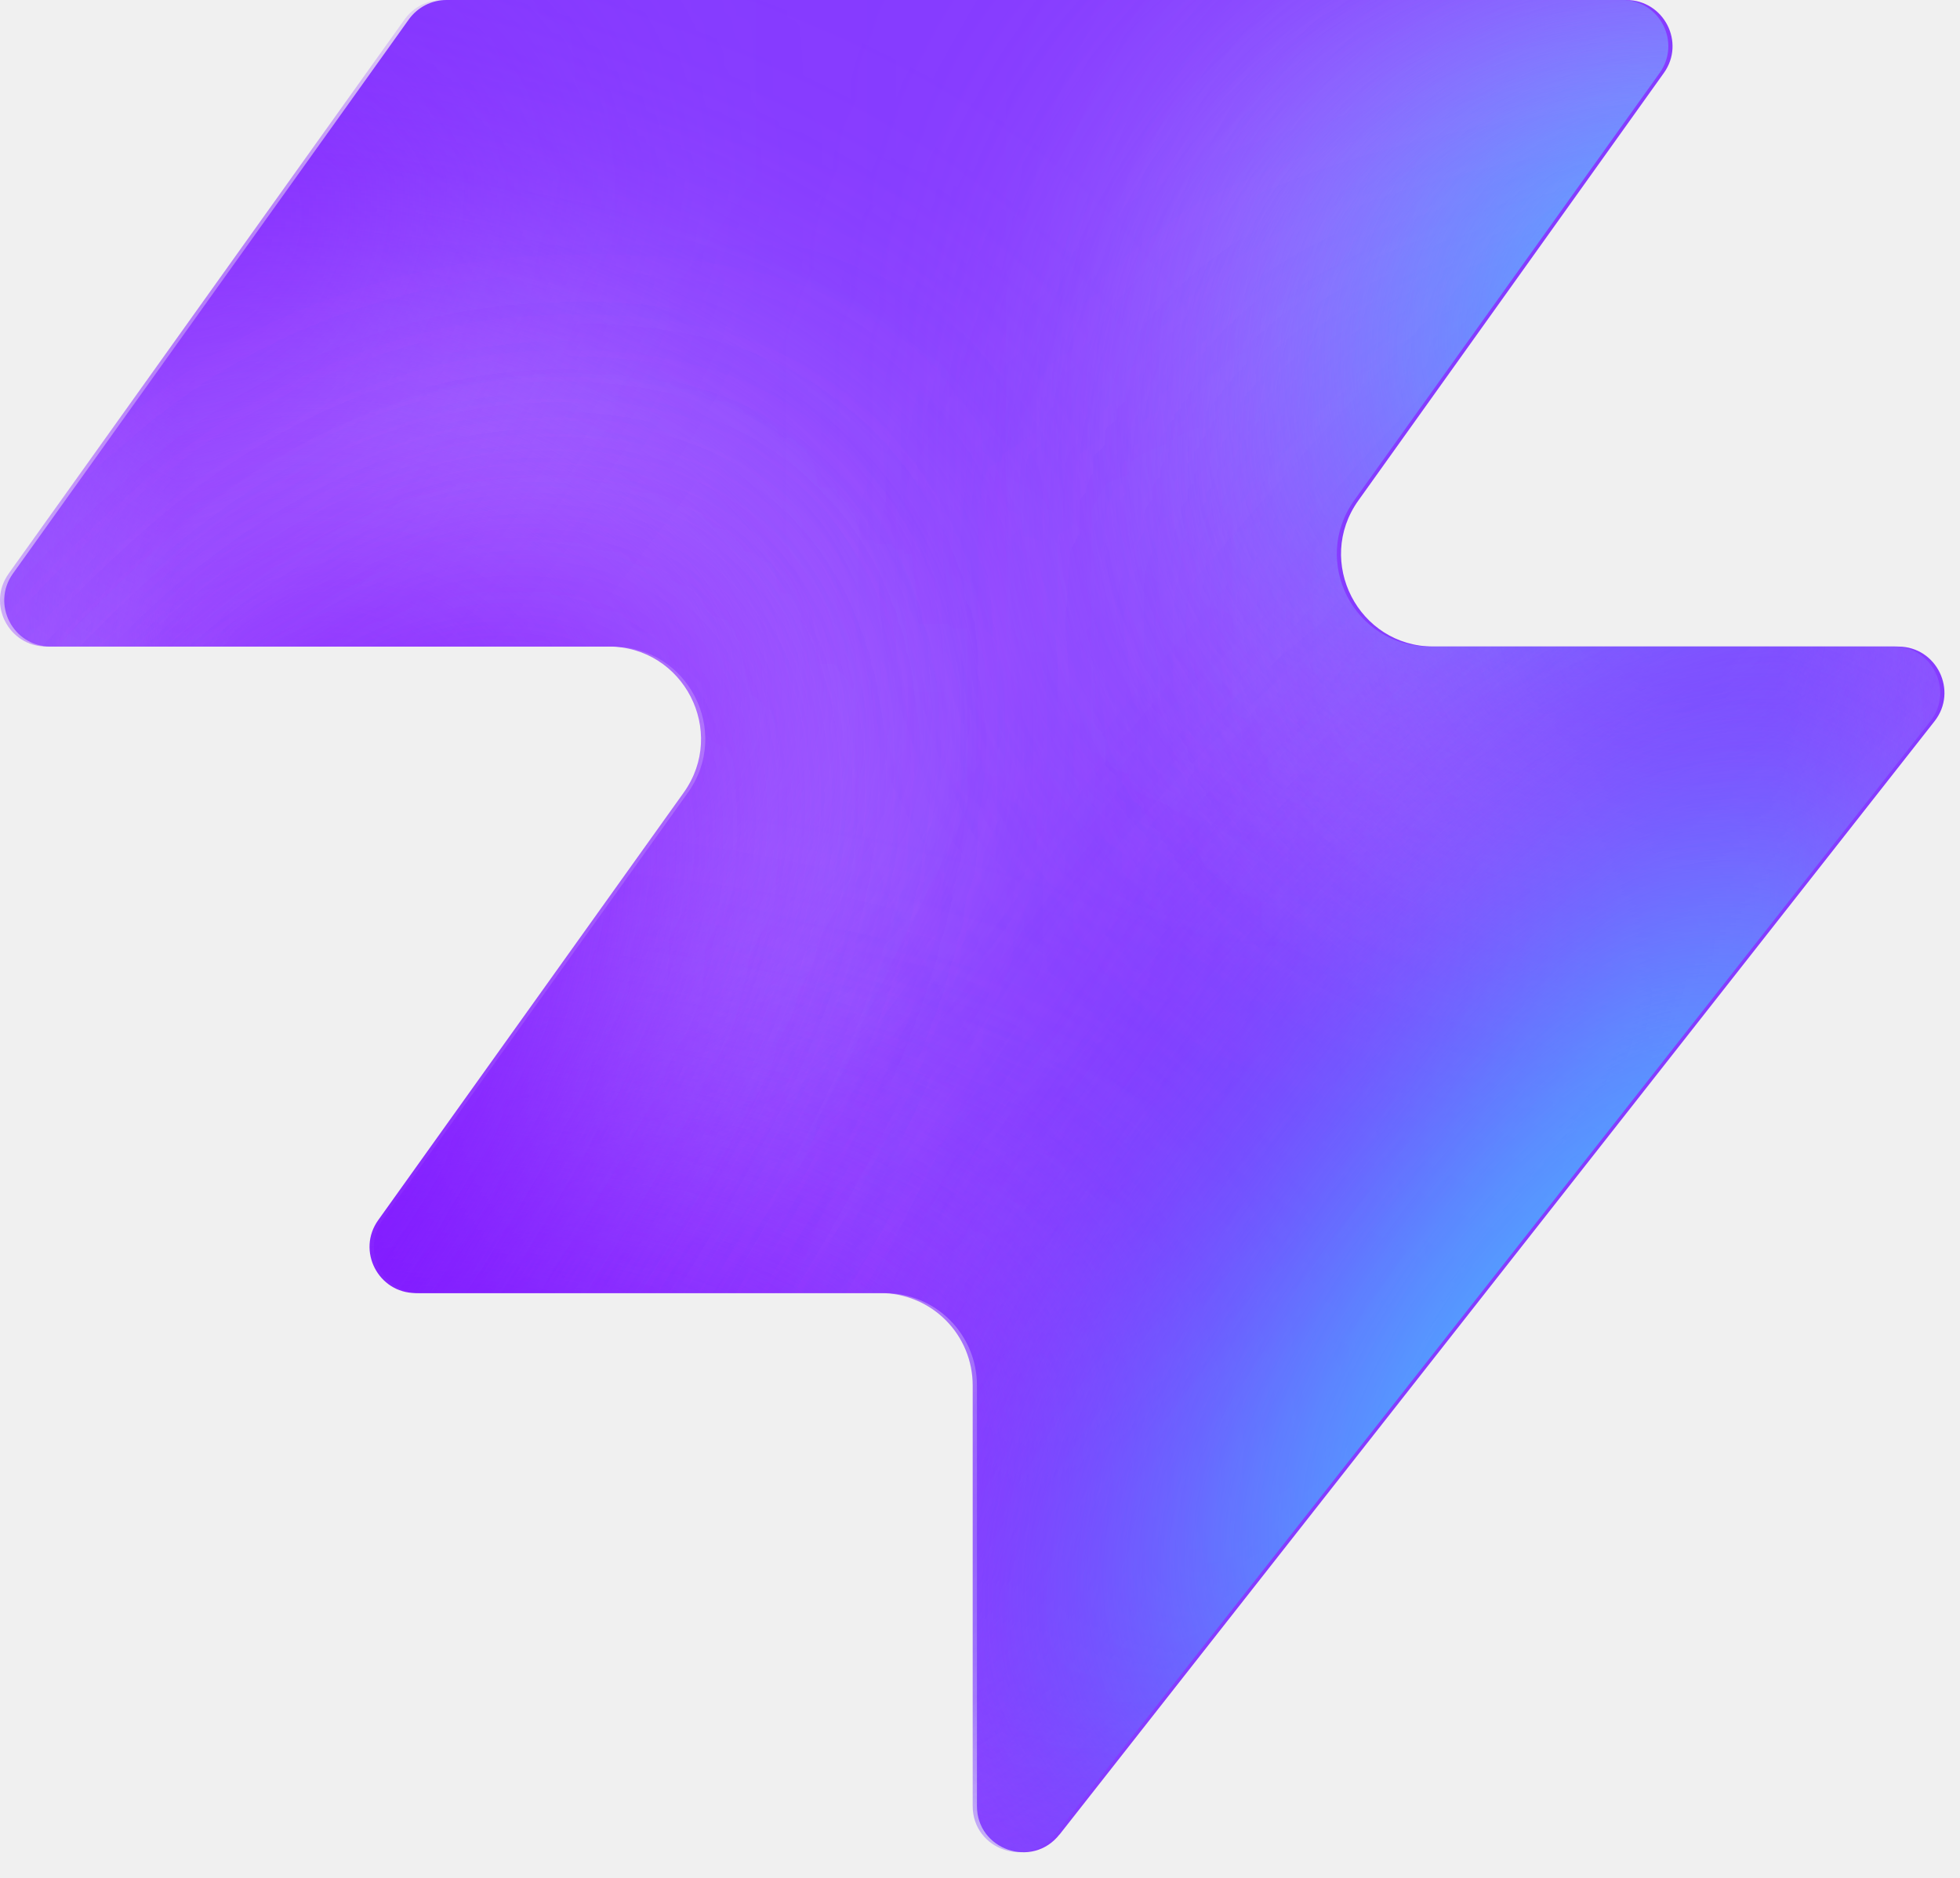
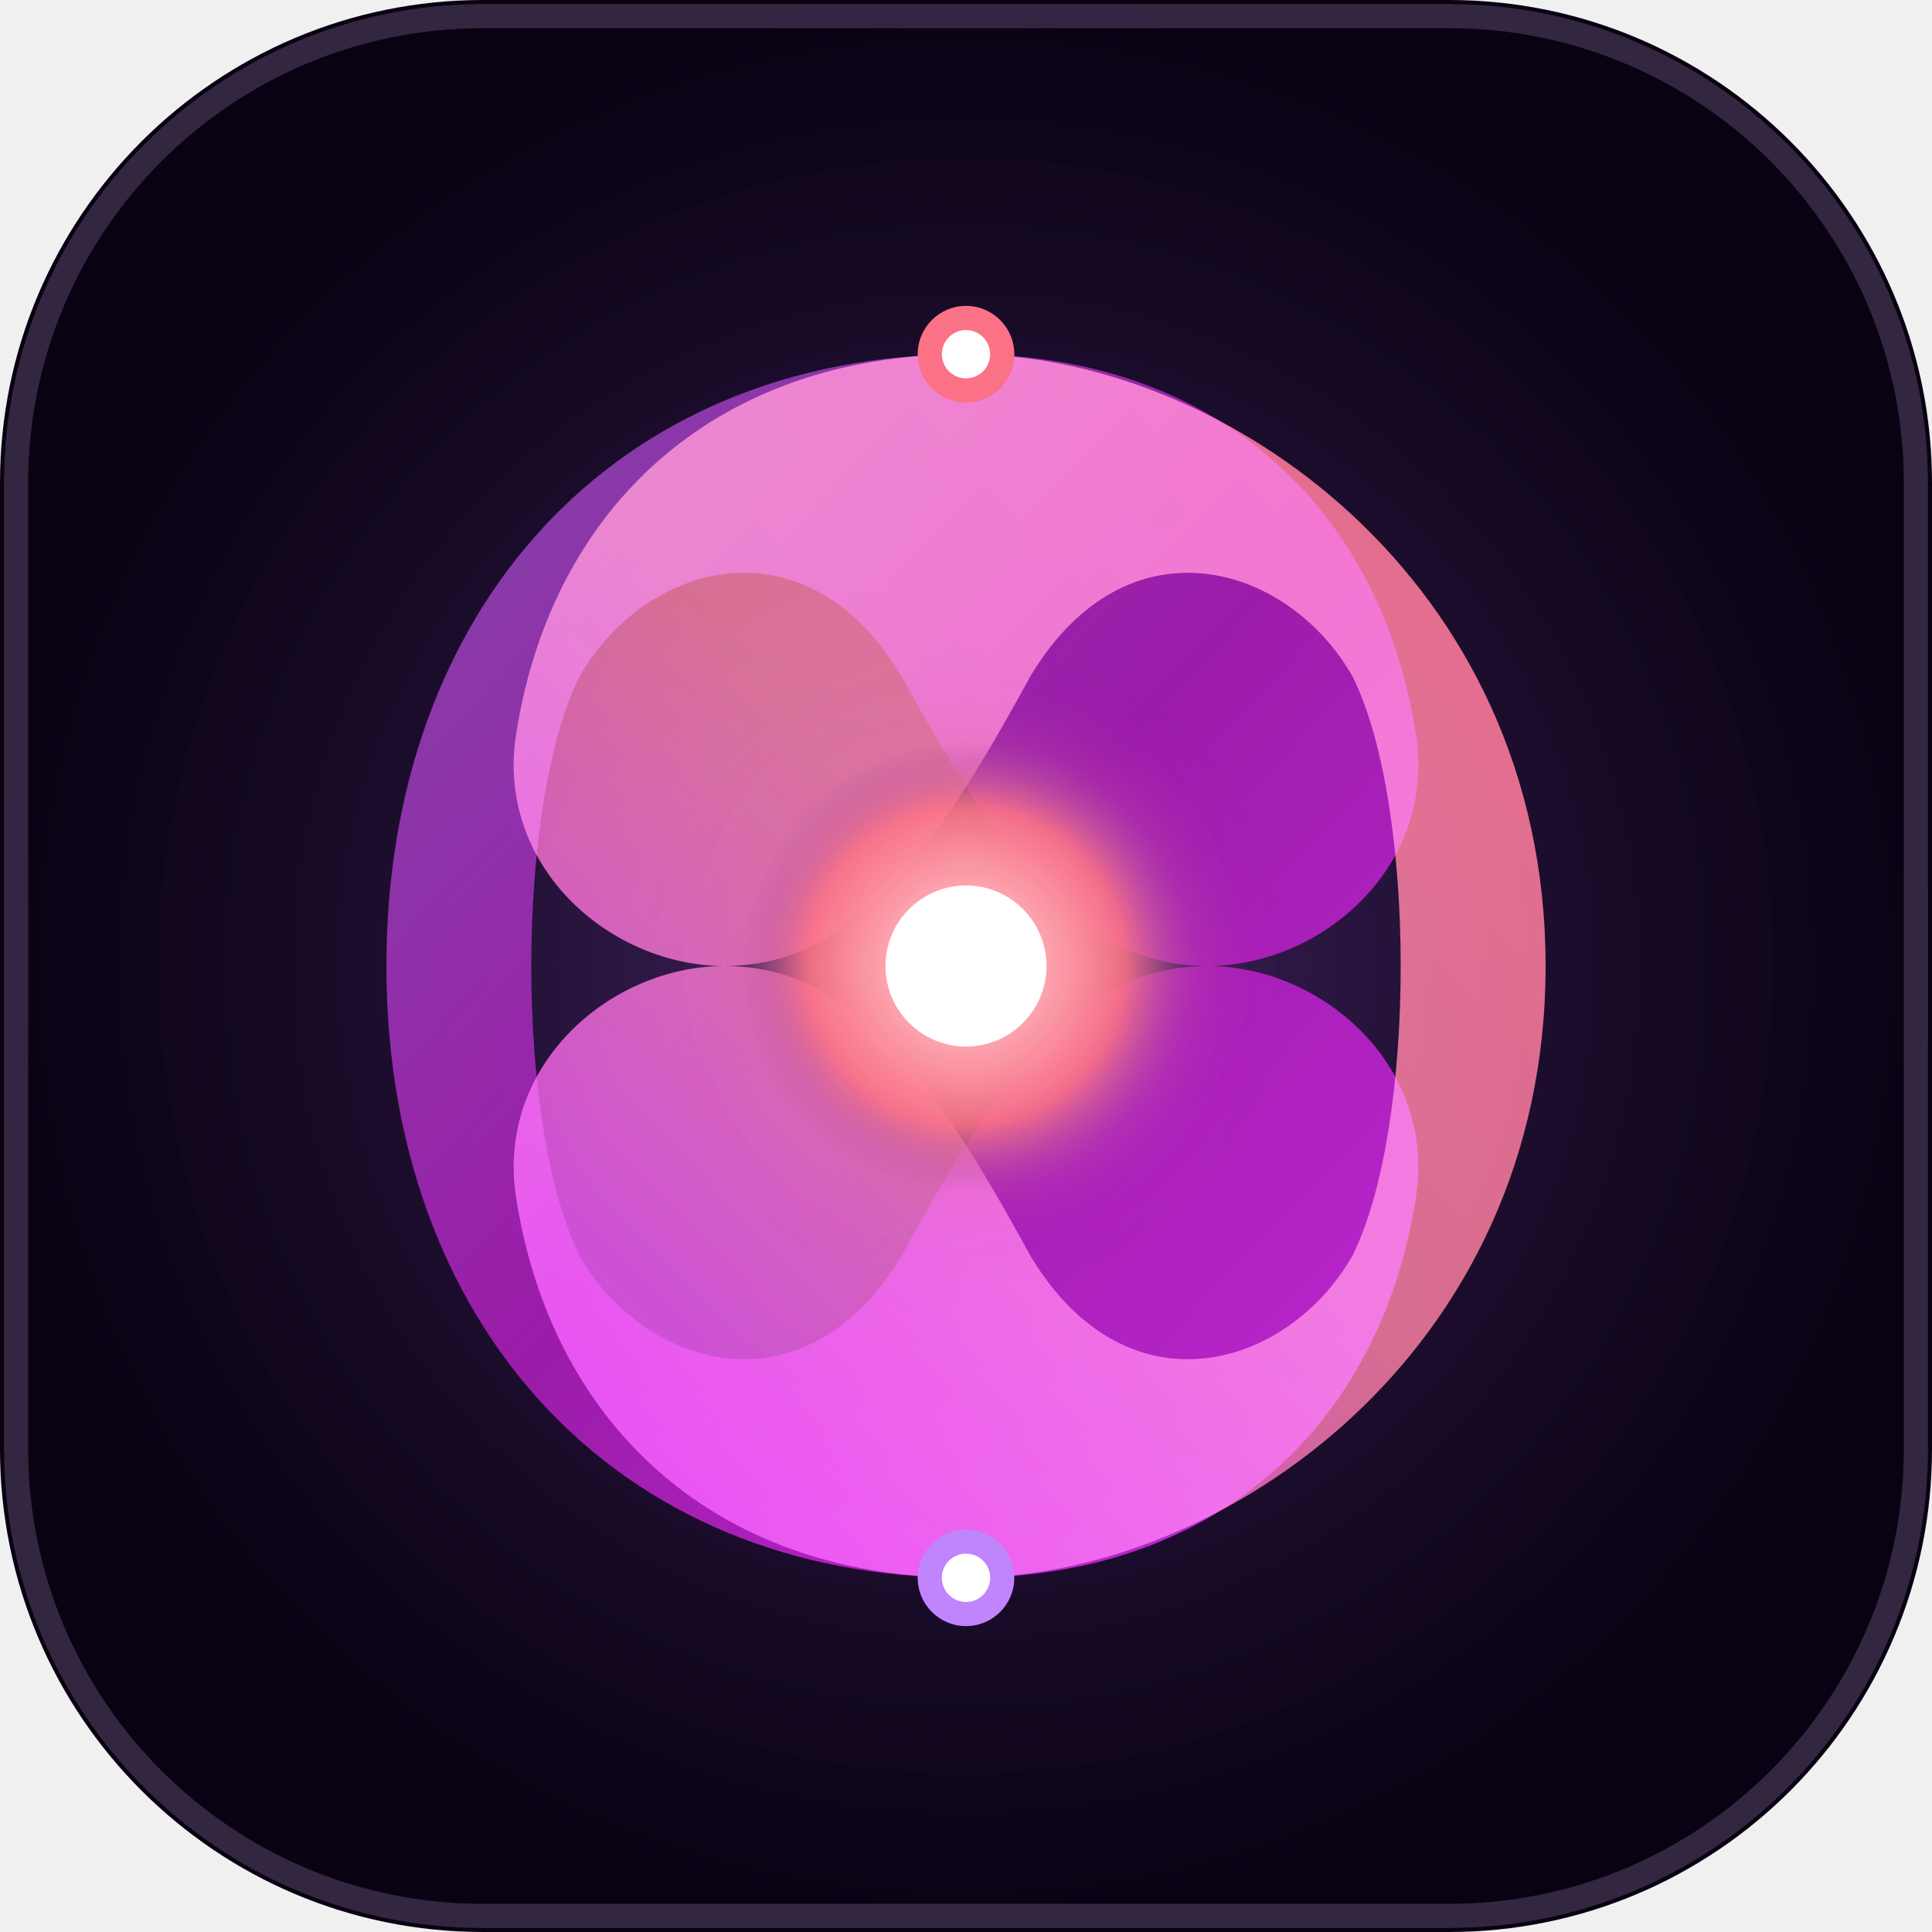
- <svg xmlns="http://www.w3.org/2000/svg" width="48" height="46" fill="none" viewBox="0 0 48 46">
-   <path fill="#863bff" d="M25.946 44.938c-.664.845-2.021.375-2.021-.698V33.937a2.26 2.26 0 0 0-2.262-2.262H10.287c-.92 0-1.456-1.04-.92-1.788l7.48-10.471c1.07-1.497 0-3.578-1.842-3.578H1.237c-.92 0-1.456-1.04-.92-1.788L10.013.474c.214-.297.556-.474.92-.474h28.894c.92 0 1.456 1.04.92 1.788l-7.48 10.471c-1.07 1.498 0 3.579 1.842 3.579h11.377c.943 0 1.473 1.088.89 1.83L25.947 44.94z" style="fill:#863bff;fill:color(display-p3 .525 .23 1);fill-opacity:1" />
-   <mask id="a" width="48" height="46" x="0" y="0" maskUnits="userSpaceOnUse" style="mask-type:alpha">
-     <path fill="#000" d="M25.842 44.938c-.664.844-2.021.375-2.021-.698V33.937a2.26 2.26 0 0 0-2.262-2.262H10.183c-.92 0-1.456-1.04-.92-1.788l7.48-10.471c1.07-1.498 0-3.579-1.842-3.579H1.133c-.92 0-1.456-1.04-.92-1.787L9.91.473c.214-.297.556-.474.92-.474h28.894c.92 0 1.456 1.04.92 1.788l-7.48 10.471c-1.07 1.498 0 3.578 1.842 3.578h11.377c.943 0 1.473 1.088.89 1.832L25.843 44.94z" style="fill:#000;fill-opacity:1" />
-   </mask>
-   <g mask="url(#a)">
-     <g filter="url(#b)">
-       <ellipse cx="5.508" cy="14.704" fill="#ede6ff" rx="5.508" ry="14.704" style="fill:#ede6ff;fill:color(display-p3 .927 .903 1);fill-opacity:1" transform="matrix(.00324 1 1 -.00324 -4.47 31.516)" />
-     </g>
-     <g filter="url(#c)">
-       <ellipse cx="10.399" cy="29.851" fill="#ede6ff" rx="10.399" ry="29.851" style="fill:#ede6ff;fill:color(display-p3 .927 .903 1);fill-opacity:1" transform="matrix(.00324 1 1 -.00324 -39.328 7.883)" />
-     </g>
-     <g filter="url(#d)">
-       <ellipse cx="5.508" cy="30.487" fill="#7e14ff" rx="5.508" ry="30.487" style="fill:#7e14ff;fill:color(display-p3 .492 .077 1);fill-opacity:1" transform="rotate(89.814 -25.913 -14.639)scale(1 -1)" />
-     </g>
-     <g filter="url(#e)">
-       <ellipse cx="5.508" cy="30.599" fill="#7e14ff" rx="5.508" ry="30.599" style="fill:#7e14ff;fill:color(display-p3 .492 .077 1);fill-opacity:1" transform="rotate(89.814 -32.644 -3.334)scale(1 -1)" />
-     </g>
-     <g filter="url(#f)">
-       <ellipse cx="5.508" cy="30.599" fill="#7e14ff" rx="5.508" ry="30.599" style="fill:#7e14ff;fill:color(display-p3 .492 .077 1);fill-opacity:1" transform="matrix(.00324 1 1 -.00324 -34.34 30.47)" />
-     </g>
-     <g filter="url(#g)">
-       <ellipse cx="14.072" cy="22.078" fill="#ede6ff" rx="14.072" ry="22.078" style="fill:#ede6ff;fill:color(display-p3 .927 .903 1);fill-opacity:1" transform="rotate(93.35 24.506 48.493)scale(-1 1)" />
-     </g>
-     <g filter="url(#h)">
-       <ellipse cx="3.47" cy="21.501" fill="#7e14ff" rx="3.47" ry="21.501" style="fill:#7e14ff;fill:color(display-p3 .492 .077 1);fill-opacity:1" transform="rotate(89.009 28.708 47.59)scale(-1 1)" />
-     </g>
-     <g filter="url(#i)">
-       <ellipse cx="3.47" cy="21.501" fill="#7e14ff" rx="3.47" ry="21.501" style="fill:#7e14ff;fill:color(display-p3 .492 .077 1);fill-opacity:1" transform="rotate(89.009 28.708 47.59)scale(-1 1)" />
-     </g>
-     <g filter="url(#j)">
-       <ellipse cx=".387" cy="8.972" fill="#7e14ff" rx="4.407" ry="29.108" style="fill:#7e14ff;fill:color(display-p3 .492 .077 1);fill-opacity:1" transform="rotate(39.51 .387 8.972)" />
-     </g>
-     <g filter="url(#k)">
-       <ellipse cx="47.523" cy="-6.092" fill="#7e14ff" rx="4.407" ry="29.108" style="fill:#7e14ff;fill:color(display-p3 .492 .077 1);fill-opacity:1" transform="rotate(37.892 47.523 -6.092)" />
-     </g>
-     <g filter="url(#l)">
-       <ellipse cx="41.412" cy="6.333" fill="#47bfff" rx="5.971" ry="9.665" style="fill:#47bfff;fill:color(display-p3 .28 .748 1);fill-opacity:1" transform="rotate(37.892 41.412 6.333)" />
-     </g>
-     <g filter="url(#m)">
-       <ellipse cx="-1.879" cy="38.332" fill="#7e14ff" rx="4.407" ry="29.108" style="fill:#7e14ff;fill:color(display-p3 .492 .077 1);fill-opacity:1" transform="rotate(37.892 -1.88 38.332)" />
-     </g>
-     <g filter="url(#n)">
-       <ellipse cx="-1.879" cy="38.332" fill="#7e14ff" rx="4.407" ry="29.108" style="fill:#7e14ff;fill:color(display-p3 .492 .077 1);fill-opacity:1" transform="rotate(37.892 -1.88 38.332)" />
-     </g>
-     <g filter="url(#o)">
-       <ellipse cx="35.651" cy="29.907" fill="#7e14ff" rx="4.407" ry="29.108" style="fill:#7e14ff;fill:color(display-p3 .492 .077 1);fill-opacity:1" transform="rotate(37.892 35.651 29.907)" />
-     </g>
-     <g filter="url(#p)">
-       <ellipse cx="38.418" cy="32.4" fill="#47bfff" rx="5.971" ry="15.297" style="fill:#47bfff;fill:color(display-p3 .28 .748 1);fill-opacity:1" transform="rotate(37.892 38.418 32.4)" />
-     </g>
-   </g>
+ <svg xmlns="http://www.w3.org/2000/svg" viewBox="0 0 120 120" fill="none">
  <defs>
-     <filter id="b" width="60.045" height="41.654" x="-19.77" y="16.149" color-interpolation-filters="sRGB" filterUnits="userSpaceOnUse">
-       <feFlood flood-opacity="0" result="BackgroundImageFix" />
-       <feBlend in="SourceGraphic" in2="BackgroundImageFix" result="shape" />
-       <feGaussianBlur result="effect1_foregroundBlur_2002_17158" stdDeviation="7.659" />
-     </filter>
-     <filter id="c" width="90.34" height="51.437" x="-54.613" y="-7.533" color-interpolation-filters="sRGB" filterUnits="userSpaceOnUse">
-       <feFlood flood-opacity="0" result="BackgroundImageFix" />
-       <feBlend in="SourceGraphic" in2="BackgroundImageFix" result="shape" />
-       <feGaussianBlur result="effect1_foregroundBlur_2002_17158" stdDeviation="7.659" />
-     </filter>
-     <filter id="d" width="79.355" height="29.4" x="-49.64" y="2.03" color-interpolation-filters="sRGB" filterUnits="userSpaceOnUse">
-       <feFlood flood-opacity="0" result="BackgroundImageFix" />
-       <feBlend in="SourceGraphic" in2="BackgroundImageFix" result="shape" />
-       <feGaussianBlur result="effect1_foregroundBlur_2002_17158" stdDeviation="4.596" />
-     </filter>
-     <filter id="e" width="79.579" height="29.4" x="-45.045" y="20.029" color-interpolation-filters="sRGB" filterUnits="userSpaceOnUse">
-       <feFlood flood-opacity="0" result="BackgroundImageFix" />
-       <feBlend in="SourceGraphic" in2="BackgroundImageFix" result="shape" />
-       <feGaussianBlur result="effect1_foregroundBlur_2002_17158" stdDeviation="4.596" />
-     </filter>
-     <filter id="f" width="79.579" height="29.4" x="-43.513" y="21.178" color-interpolation-filters="sRGB" filterUnits="userSpaceOnUse">
-       <feFlood flood-opacity="0" result="BackgroundImageFix" />
-       <feBlend in="SourceGraphic" in2="BackgroundImageFix" result="shape" />
-       <feGaussianBlur result="effect1_foregroundBlur_2002_17158" stdDeviation="4.596" />
-     </filter>
-     <filter id="g" width="74.749" height="58.852" x="15.756" y="-17.901" color-interpolation-filters="sRGB" filterUnits="userSpaceOnUse">
-       <feFlood flood-opacity="0" result="BackgroundImageFix" />
-       <feBlend in="SourceGraphic" in2="BackgroundImageFix" result="shape" />
-       <feGaussianBlur result="effect1_foregroundBlur_2002_17158" stdDeviation="7.659" />
-     </filter>
-     <filter id="h" width="61.377" height="25.362" x="23.548" y="2.284" color-interpolation-filters="sRGB" filterUnits="userSpaceOnUse">
-       <feFlood flood-opacity="0" result="BackgroundImageFix" />
-       <feBlend in="SourceGraphic" in2="BackgroundImageFix" result="shape" />
-       <feGaussianBlur result="effect1_foregroundBlur_2002_17158" stdDeviation="4.596" />
-     </filter>
-     <filter id="i" width="61.377" height="25.362" x="23.548" y="2.284" color-interpolation-filters="sRGB" filterUnits="userSpaceOnUse">
-       <feFlood flood-opacity="0" result="BackgroundImageFix" />
-       <feBlend in="SourceGraphic" in2="BackgroundImageFix" result="shape" />
-       <feGaussianBlur result="effect1_foregroundBlur_2002_17158" stdDeviation="4.596" />
-     </filter>
-     <filter id="j" width="56.045" height="63.649" x="-27.636" y="-22.853" color-interpolation-filters="sRGB" filterUnits="userSpaceOnUse">
-       <feFlood flood-opacity="0" result="BackgroundImageFix" />
-       <feBlend in="SourceGraphic" in2="BackgroundImageFix" result="shape" />
-       <feGaussianBlur result="effect1_foregroundBlur_2002_17158" stdDeviation="4.596" />
-     </filter>
-     <filter id="k" width="54.814" height="64.646" x="20.116" y="-38.415" color-interpolation-filters="sRGB" filterUnits="userSpaceOnUse">
-       <feFlood flood-opacity="0" result="BackgroundImageFix" />
-       <feBlend in="SourceGraphic" in2="BackgroundImageFix" result="shape" />
-       <feGaussianBlur result="effect1_foregroundBlur_2002_17158" stdDeviation="4.596" />
-     </filter>
-     <filter id="l" width="33.541" height="35.313" x="24.641" y="-11.323" color-interpolation-filters="sRGB" filterUnits="userSpaceOnUse">
-       <feFlood flood-opacity="0" result="BackgroundImageFix" />
-       <feBlend in="SourceGraphic" in2="BackgroundImageFix" result="shape" />
-       <feGaussianBlur result="effect1_foregroundBlur_2002_17158" stdDeviation="4.596" />
-     </filter>
-     <filter id="m" width="54.814" height="64.646" x="-29.286" y="6.009" color-interpolation-filters="sRGB" filterUnits="userSpaceOnUse">
-       <feFlood flood-opacity="0" result="BackgroundImageFix" />
-       <feBlend in="SourceGraphic" in2="BackgroundImageFix" result="shape" />
-       <feGaussianBlur result="effect1_foregroundBlur_2002_17158" stdDeviation="4.596" />
-     </filter>
-     <filter id="n" width="54.814" height="64.646" x="-29.286" y="6.009" color-interpolation-filters="sRGB" filterUnits="userSpaceOnUse">
-       <feFlood flood-opacity="0" result="BackgroundImageFix" />
-       <feBlend in="SourceGraphic" in2="BackgroundImageFix" result="shape" />
-       <feGaussianBlur result="effect1_foregroundBlur_2002_17158" stdDeviation="4.596" />
-     </filter>
-     <filter id="o" width="54.814" height="64.646" x="8.244" y="-2.416" color-interpolation-filters="sRGB" filterUnits="userSpaceOnUse">
-       <feFlood flood-opacity="0" result="BackgroundImageFix" />
-       <feBlend in="SourceGraphic" in2="BackgroundImageFix" result="shape" />
-       <feGaussianBlur result="effect1_foregroundBlur_2002_17158" stdDeviation="4.596" />
-     </filter>
-     <filter id="p" width="39.409" height="43.623" x="18.713" y="10.588" color-interpolation-filters="sRGB" filterUnits="userSpaceOnUse">
-       <feFlood flood-opacity="0" result="BackgroundImageFix" />
-       <feBlend in="SourceGraphic" in2="BackgroundImageFix" result="shape" />
-       <feGaussianBlur result="effect1_foregroundBlur_2002_17158" stdDeviation="4.596" />
+     <radialGradient id="ovaBgGlow" cx="50%" cy="50%" r="50%">
+       <stop offset="0%" stop-color="#2D0C4E" stop-opacity="0.9" />
+       <stop offset="65%" stop-color="#140624" stop-opacity="0.98" />
+       <stop offset="100%" stop-color="#090212" stop-opacity="1" />
+     </radialGradient>
+     <linearGradient id="ovaGrad1" x1="15%" y1="10%" x2="85%" y2="90%">
+       <stop offset="0%" stop-color="#8E3EAF" />
+       <stop offset="50%" stop-color="#A21CAF" />
+       <stop offset="100%" stop-color="#C026D3" />
+     </linearGradient>
+     <linearGradient id="ovaGrad2" x1="85%" y1="10%" x2="15%" y2="90%">
+       <stop offset="0%" stop-color="#FB7185" />
+       <stop offset="50%" stop-color="#E87084" />
+       <stop offset="100%" stop-color="#D946EF" />
+     </linearGradient>
+     <radialGradient id="nucleusGlow" cx="50%" cy="50%" r="50%">
+       <stop offset="0%" stop-color="#FFFFFF" />
+       <stop offset="35%" stop-color="#FDA4AF" />
+       <stop offset="70%" stop-color="#FB7185" stop-opacity="0.8" />
+       <stop offset="100%" stop-color="#8E3EAF" stop-opacity="0" />
+     </radialGradient>
+     <filter id="softGlow" x="-20%" y="-20%" width="140%" height="140%">
+       <feGaussianBlur stdDeviation="3" result="blur" />
+       <feComposite in="SourceGraphic" in2="blur" operator="over" />
    </filter>
  </defs>
+   <rect width="120" height="120" rx="30" fill="url(#ovaBgGlow)" />
+   <rect width="118" height="118" x="1" y="1" rx="29" stroke="rgba(216, 180, 254, 0.2)" stroke-width="1.5" />
+   <path d="M 60 22 C 38 22, 24 38, 24 60 C 24 82, 38 98, 60 98 C 76 98, 86 88, 88 74 C 89 66, 82 60, 75 60 C 67 60, 62 67, 56 78 C 50 88, 40 85, 36 78 C 32 70, 32 50, 36 42 C 40 35, 50 32, 56 42 C 62 53, 67 60, 75 60 C 82 60, 89 54, 88 46 C 86 32, 76 22, 60 22 Z" fill="url(#ovaGrad1)" opacity="0.95" />
+   <path d="M 60 22 C 76 22, 96 36, 96 60 C 96 84, 76 98, 60 98 C 44 98, 34 88, 32 74 C 31 66, 38 60, 45 60 C 53 60, 58 67, 64 78 C 70 88, 80 85, 84 78 C 88 70, 88 50, 84 42 C 80 35, 70 32, 64 42 C 58 53, 53 60, 45 60 C 38 60, 31 54, 32 46 C 34 32, 44 22, 60 22 Z" fill="url(#ovaGrad2)" opacity="0.9" style="mix-blend-mode: screen;" />
+   <circle cx="60" cy="60" r="14" fill="url(#nucleusGlow)" filter="url(#softGlow)" />
+   <circle cx="60" cy="60" r="5" fill="#FFFFFF" />
+   <circle cx="60" cy="22" r="3" fill="#FB7185" />
+   <circle cx="60" cy="22" r="1.5" fill="#FFFFFF" />
+   <circle cx="60" cy="98" r="3" fill="#C084FC" />
+   <circle cx="60" cy="98" r="1.5" fill="#FFFFFF" />
</svg>
